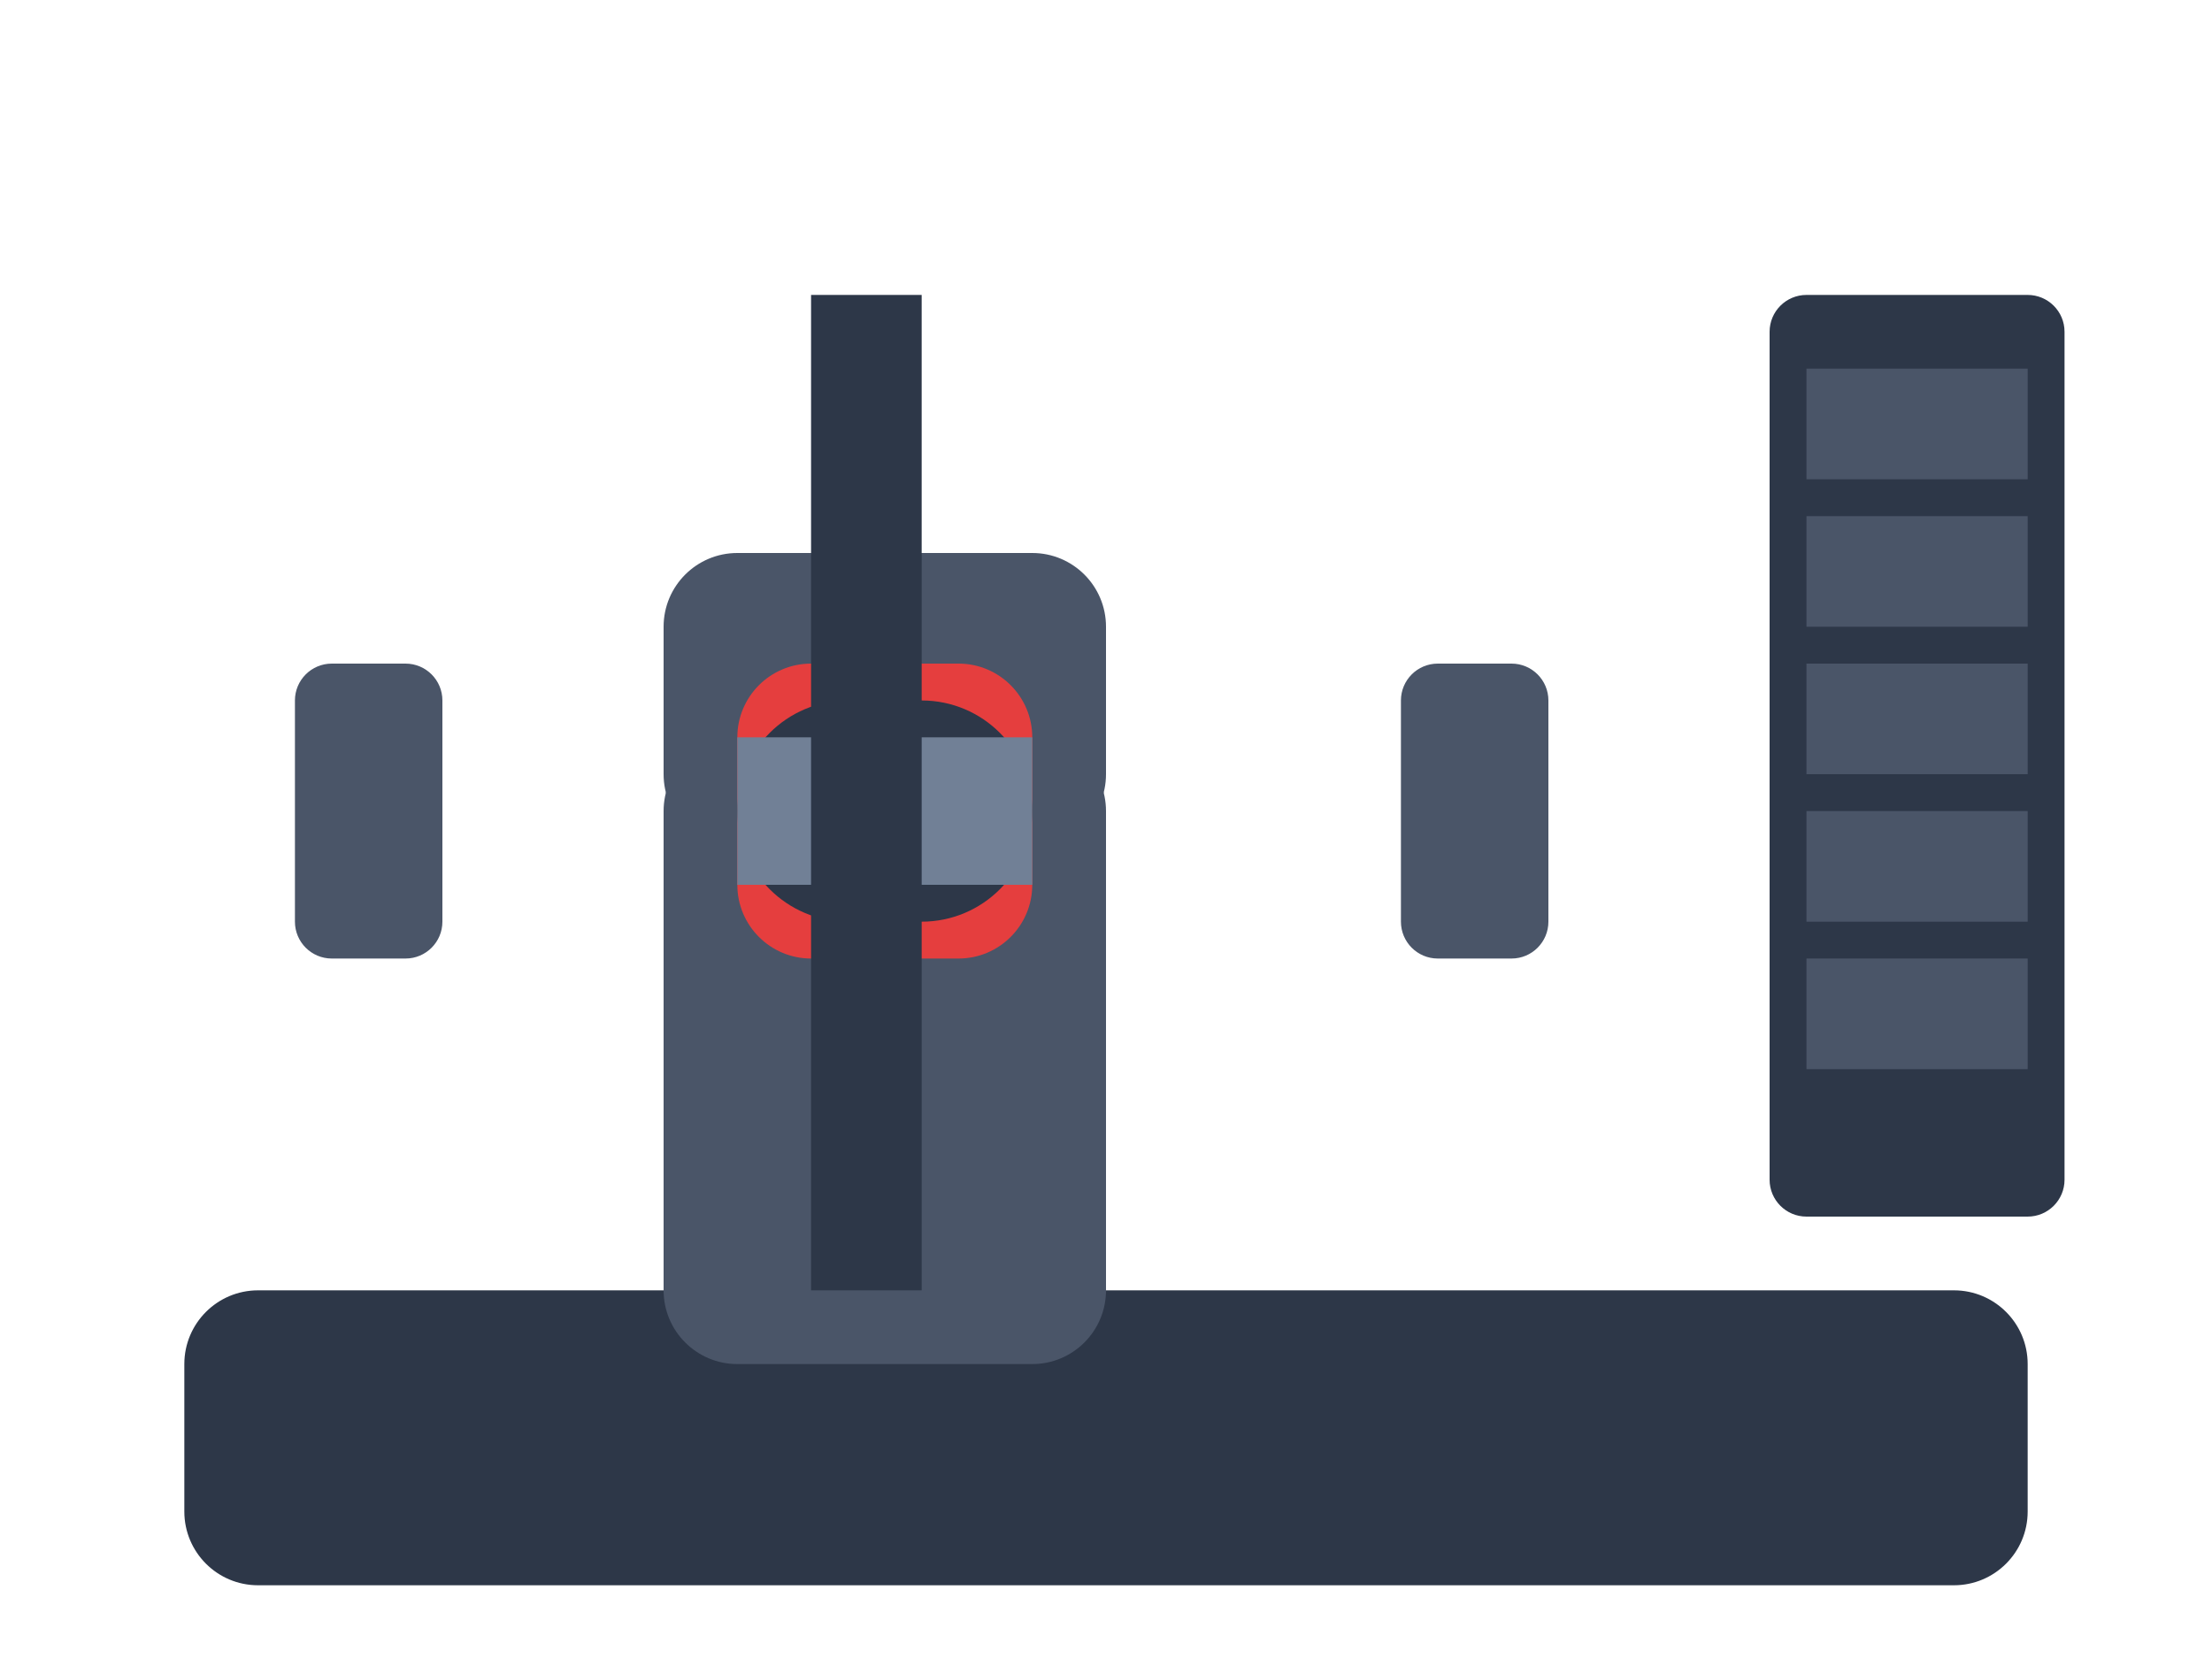
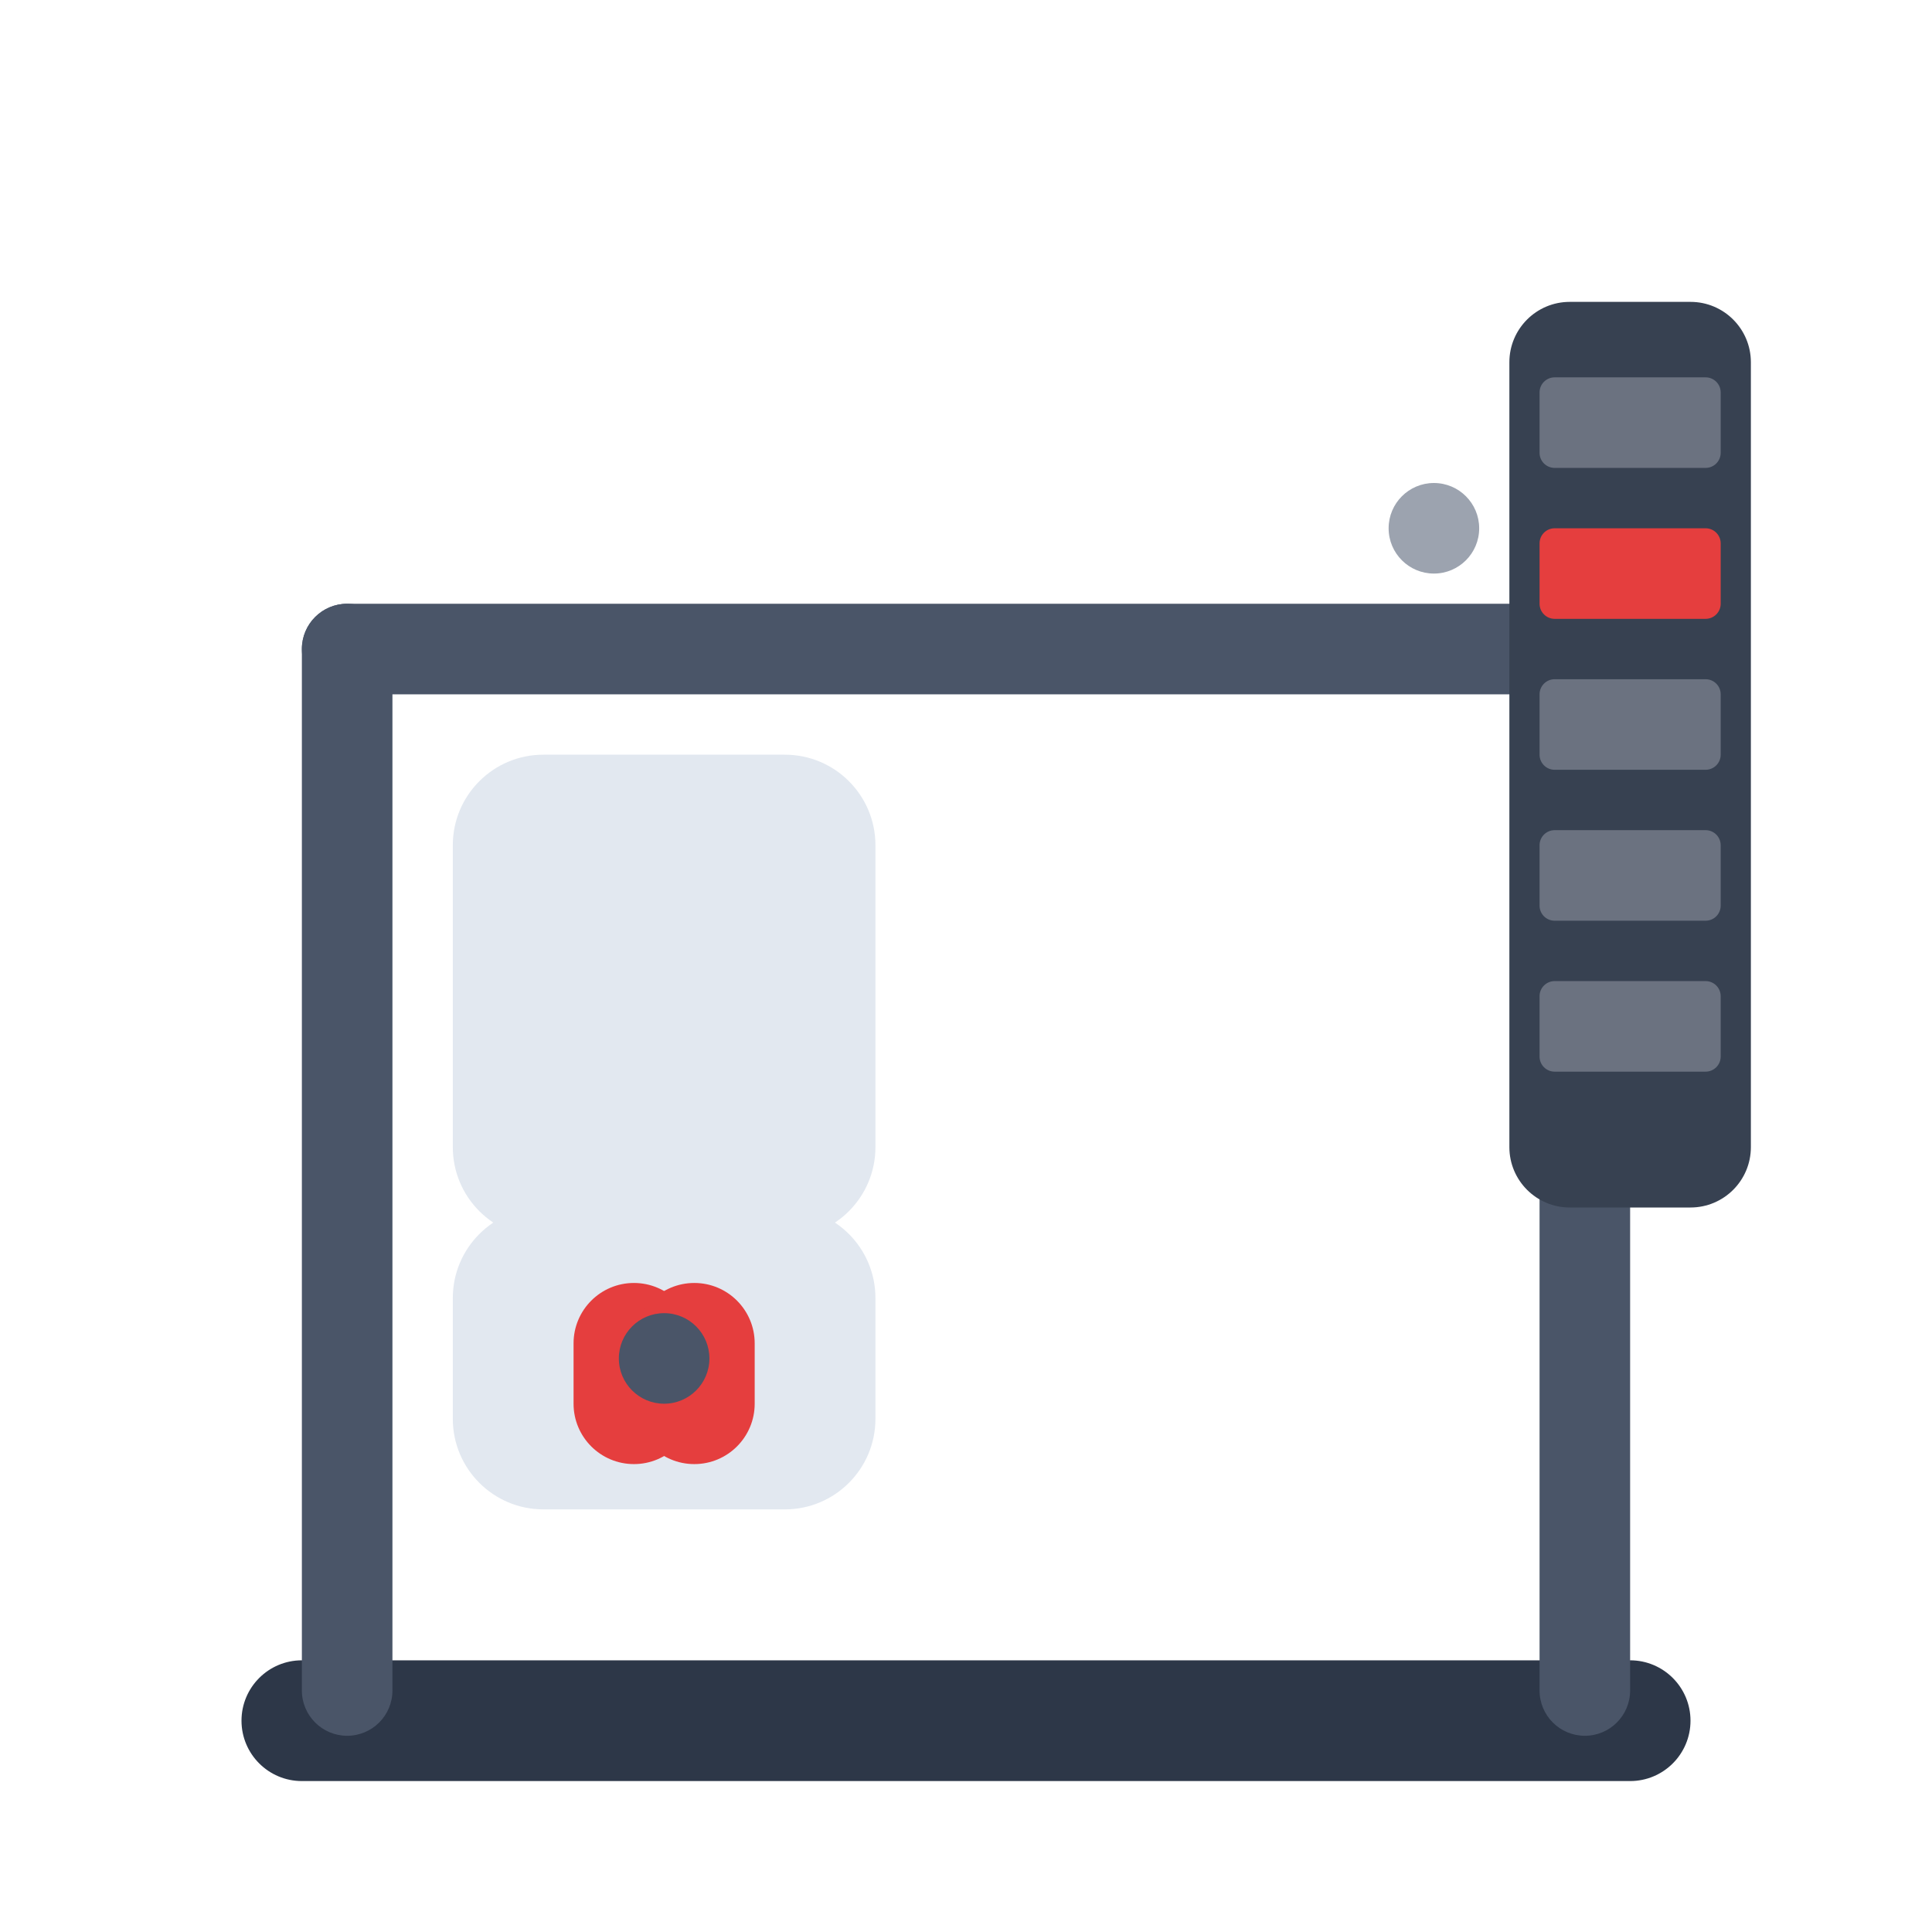
- <svg xmlns="http://www.w3.org/2000/svg" width="60" height="45" viewBox="0 0 60 45">
-   <rect x="5" y="35" width="50" height="8" fill="#2d3748" rx="2" />
-   <rect x="18" y="20" width="12" height="17" fill="#4a5568" rx="2" />
-   <rect x="18" y="15" width="12" height="8" fill="#4a5568" rx="2" />
-   <rect x="20" y="18" width="6" height="8" fill="#e53e3e" rx="2" />
-   <rect x="22" y="18" width="6" height="8" fill="#e53e3e" rx="2" />
-   <circle cx="23" cy="22" r="3" fill="#2d3748" />
-   <circle cx="25" cy="22" r="3" fill="#2d3748" />
-   <rect x="20" y="20" width="8" height="4" fill="#718096" />
-   <rect x="8" y="18" width="4" height="8" fill="#4a5568" rx="1" />
-   <rect x="38" y="18" width="4" height="8" fill="#4a5568" rx="1" />
-   <rect x="48" y="8" width="8" height="25" fill="#2d3748" rx="1" />
-   <rect x="49" y="10" width="6" height="3" fill="#4a5568" />
-   <rect x="49" y="14" width="6" height="3" fill="#4a5568" />
-   <rect x="49" y="18" width="6" height="3" fill="#4a5568" />
-   <rect x="49" y="22" width="6" height="3" fill="#4a5568" />
-   <rect x="49" y="26" width="6" height="3" fill="#4a5568" />
-   <rect x="22" y="8" width="3" height="27" fill="#2d3748" />
+ <svg xmlns="http://www.w3.org/2000/svg" width="128" height="128" viewBox="0 0 128 128">
+   <rect x="16" y="110" width="96" height="8" fill="#2d3748" rx="4" />
+   <rect x="20" y="40" width="6" height="75" fill="#4a5568" rx="3" />
+   <rect x="102" y="40" width="6" height="75" fill="#4a5568" rx="3" />
+   <rect x="20" y="40" width="88" height="6" fill="#4a5568" rx="3" />
+   <rect x="30" y="80" width="28" height="20" fill="#e2e8f0" rx="6" />
+   <rect x="30" y="50" width="28" height="32" fill="#e2e8f0" rx="6" />
+   <rect x="38" y="85" width="8" height="12" fill="#e53e3e" rx="4" />
+   <rect x="42" y="85" width="8" height="12" fill="#e53e3e" rx="4" />
+   <circle cx="44" cy="90" r="3" fill="#4a5568" />
+   <rect x="100" y="20" width="16" height="60" fill="#374151" rx="4" />
+   <rect x="102" y="25" width="12" height="6" fill="#6b7280" rx="1" />
+   <rect x="102" y="35" width="12" height="6" fill="#e53e3e" rx="1" />
+   <rect x="102" y="45" width="12" height="6" fill="#6b7280" rx="1" />
+   <rect x="102" y="55" width="12" height="6" fill="#6b7280" rx="1" />
+   <rect x="102" y="65" width="12" height="6" fill="#6b7280" rx="1" />
+   <circle cx="95" cy="35" r="3" fill="#9ca3af" />
</svg>
